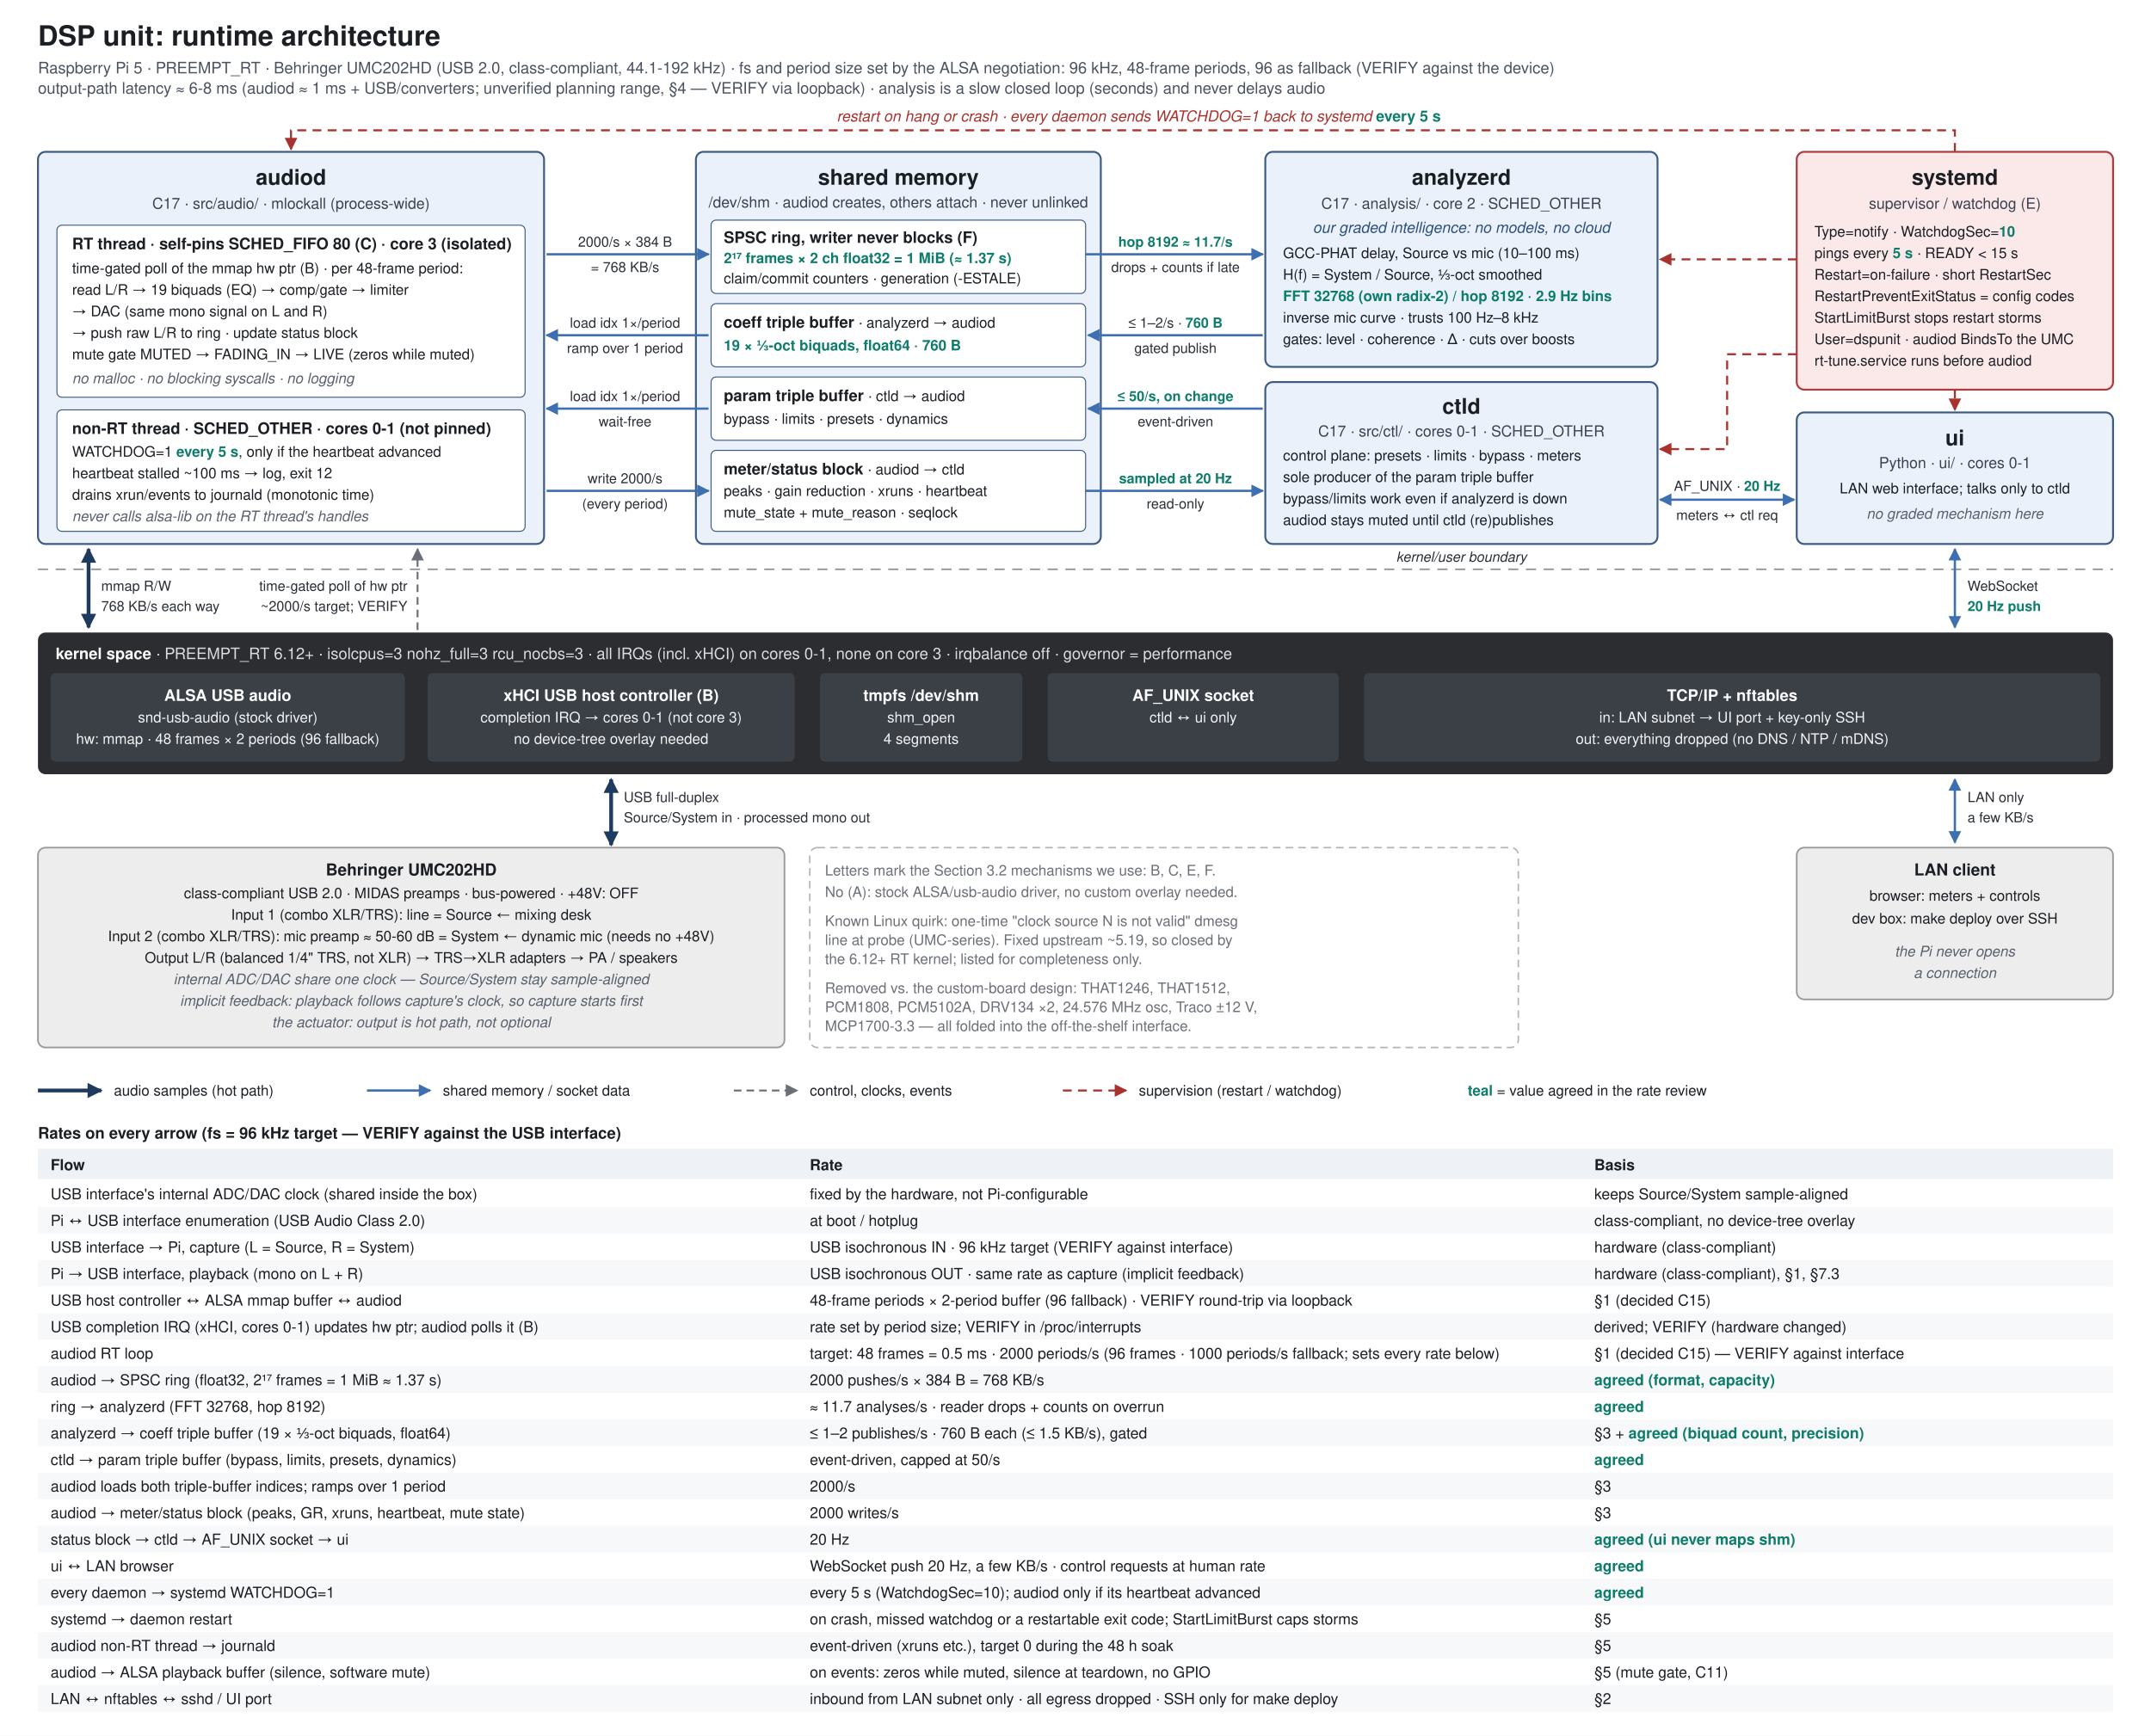
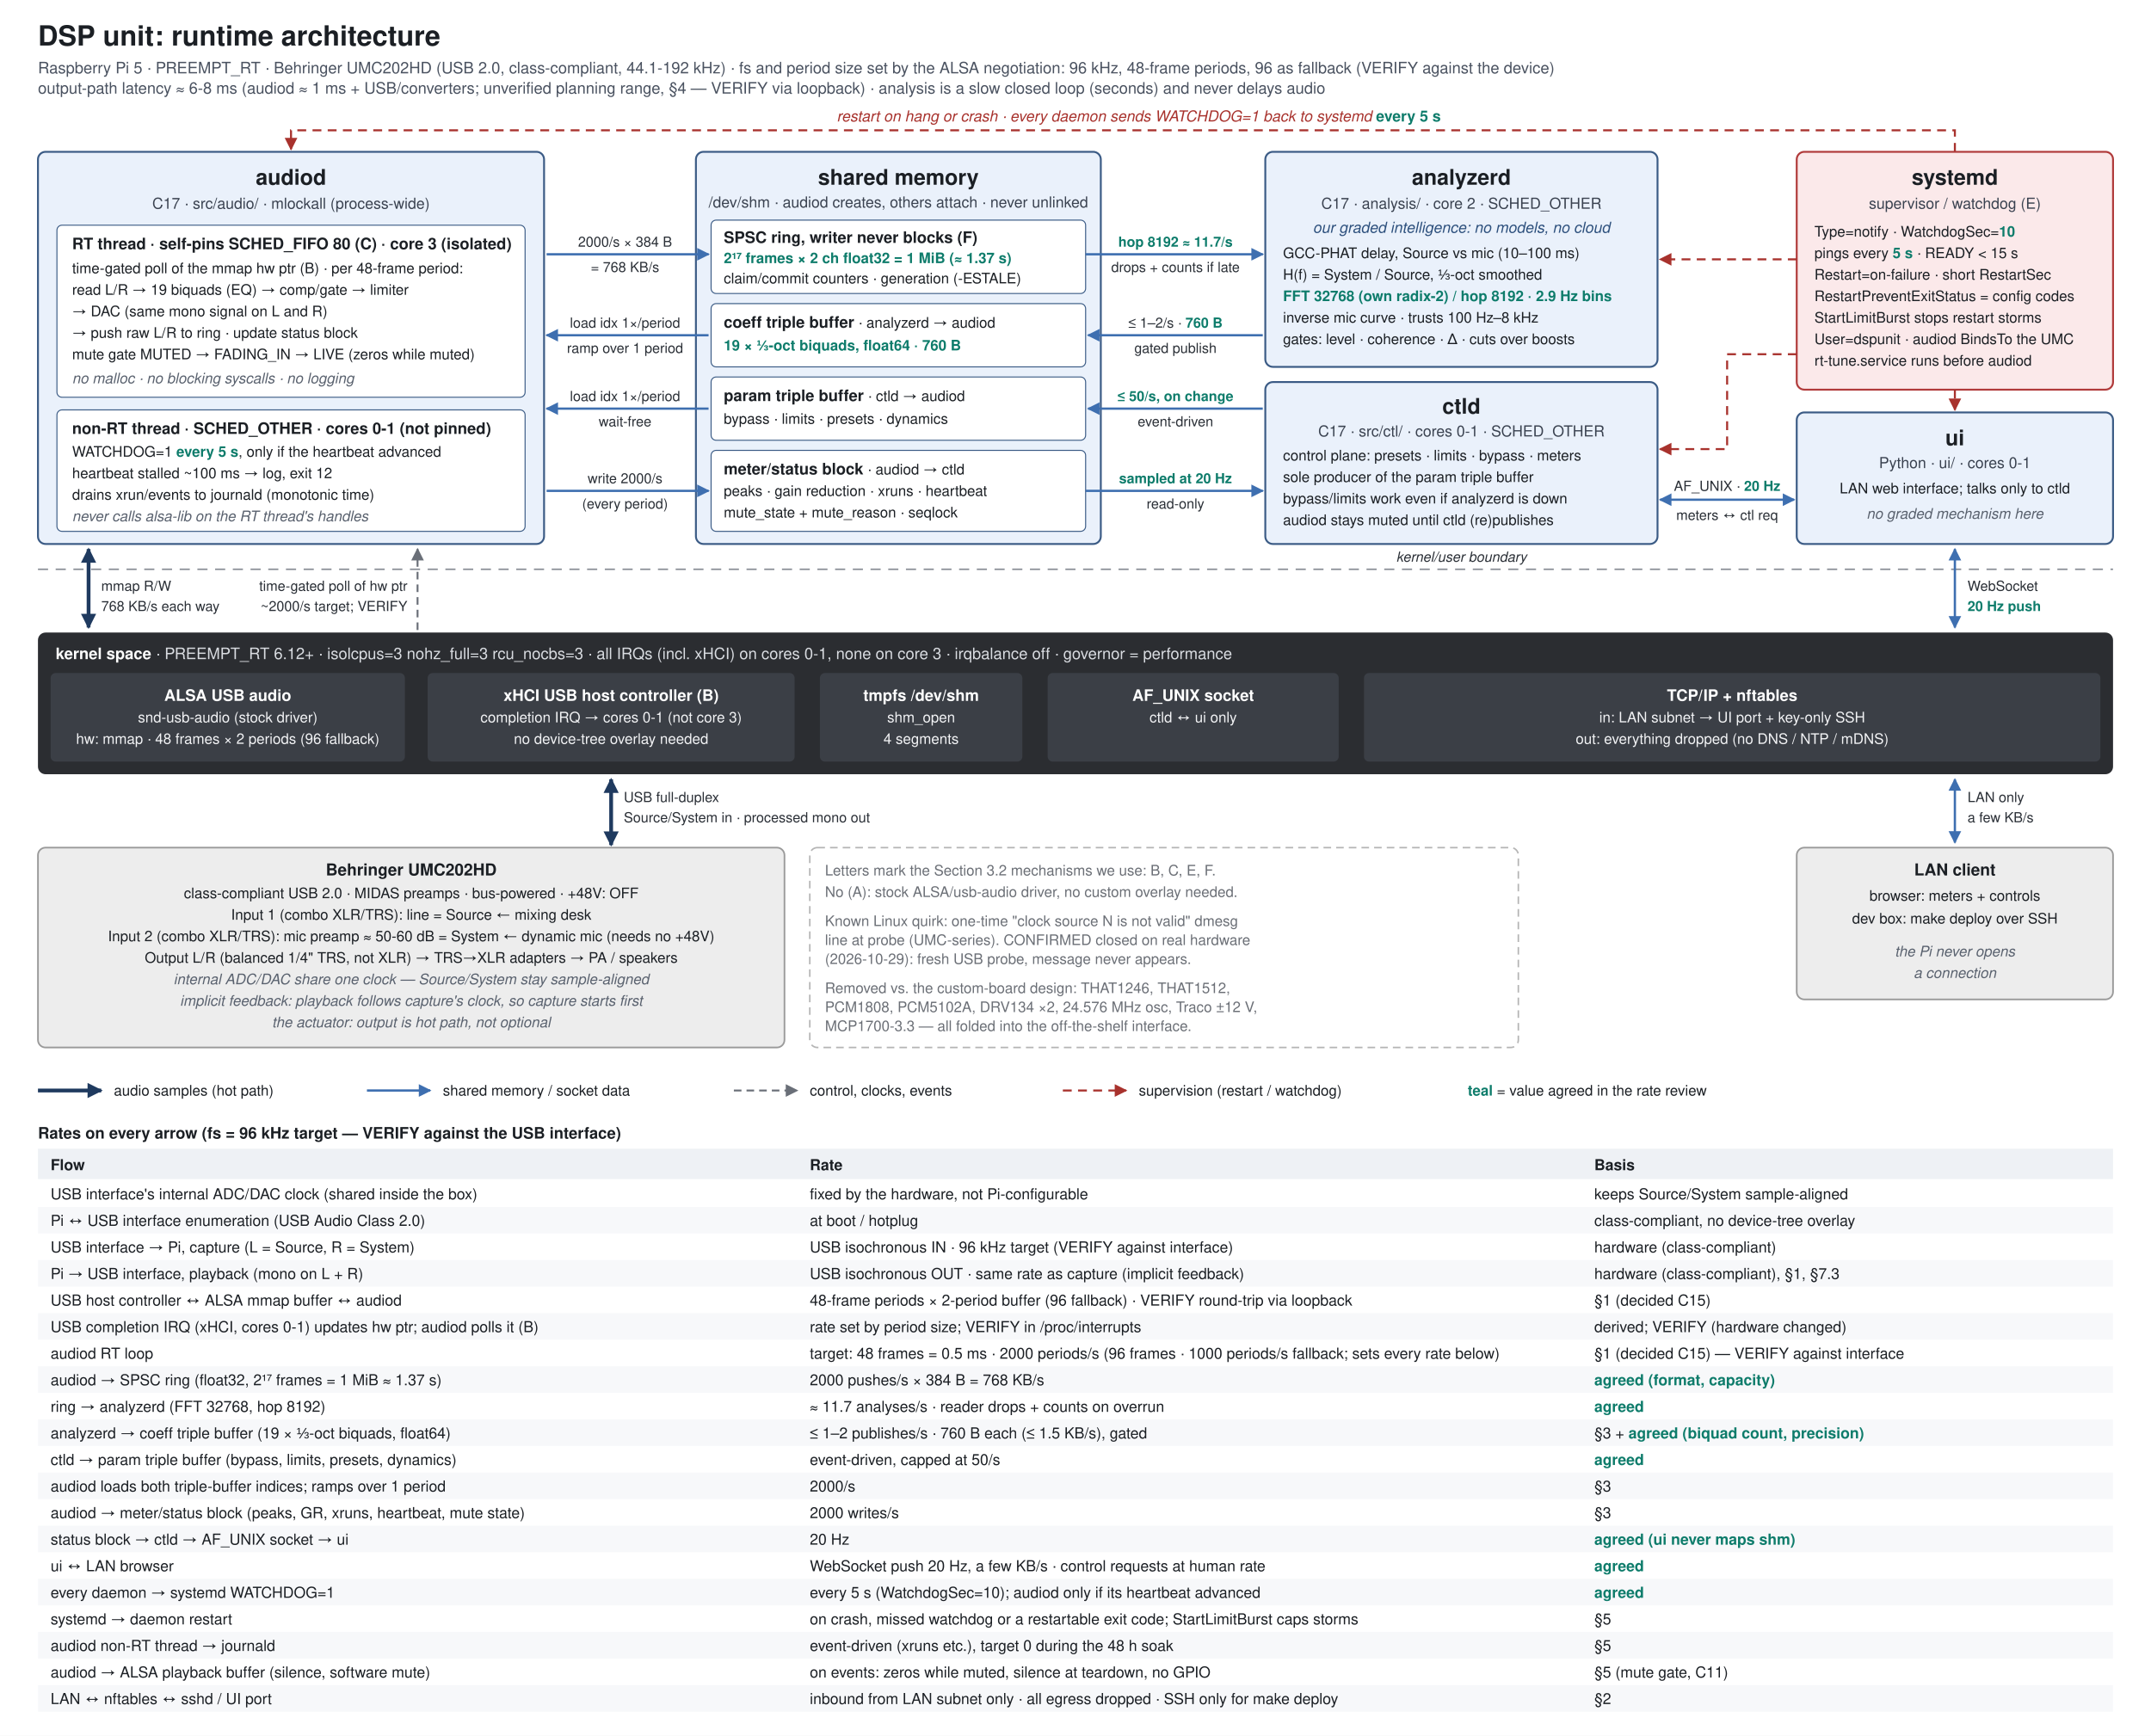
<svg xmlns="http://www.w3.org/2000/svg" width="1700" height="1372" viewBox="0 0 1700 1372">
  <defs>
    <style>
      text { font-family: "Segoe UI", Helvetica, Arial, sans-serif; fill: #1b1f24; font-size: 11.5px; }
      .h1 { font-size: 22px; font-weight: 700; }
      .sub { font-size: 12.5px; fill: #4a5260; }
      .t { font-size: 17px; font-weight: 700; text-anchor: middle; }
      .s { font-size: 12px; fill: #3a4250; text-anchor: middle; }
      .b { font-weight: 700; font-size: 12.5px; }
      .it { font-style: italic; fill: #59616e; }
      .our { font-style: italic; fill: #2c4f7c; text-anchor: middle; font-size: 12px; }
      .lbl { font-size: 11px; fill: #2a2f36; }
      .lc { font-size: 11px; fill: #2a2f36; text-anchor: middle; }
      .lr { font-size: 11px; fill: #2a2f36; text-anchor: end; }
      .agr { fill: #0e7c6b; font-weight: 600; }
      .red { fill: #a8322d; font-style: italic; font-size: 12px; }
      .k { fill: #f2f3f5; text-anchor: middle; font-size: 11.5px; }
      .kb { fill: #ffffff; text-anchor: middle; font-size: 12.5px; font-weight: 700; }
      .kh { fill: #d9dce1; font-size: 12.5px; }
      .hc { text-anchor: middle; }
      .hb { text-anchor: middle; font-weight: 700; font-size: 13px; }
      .note { fill: #6b6f76; font-size: 11.5px; }
      .th { font-weight: 700; font-size: 12px; }
      .td { font-size: 12px; }
      .proc { fill: #eaf1fb; stroke: #3b5b85; stroke-width: 1.5; }
      .slot { fill: #ffffff; stroke: #3b5b85; stroke-width: 0.8; }
      .hw { fill: #ededed; stroke: #9a9a9a; stroke-width: 1.3; }
      .sup { fill: #fbe9ea; stroke: #b03a3a; stroke-width: 1.5; }
      .kcell { fill: #3b3f46; }
      .hot { stroke: #1f3a5f; stroke-width: 3; fill: none; }
      .dat { stroke: #3e6fb0; stroke-width: 1.8; fill: none; }
      .ctl { stroke: #6a6f78; stroke-width: 1.5; stroke-dasharray: 6 4; fill: none; }
      .sv { stroke: #a8322d; stroke-width: 1.6; stroke-dasharray: 7 5; fill: none; }
    </style>
    <marker id="mh" viewBox="0 0 10 10" refX="9" refY="5" markerUnits="userSpaceOnUse" markerWidth="12" markerHeight="12" orient="auto-start-reverse">
      <path d="M0,0 L10,5 L0,10 z" fill="#1f3a5f" />
    </marker>
    <marker id="md" viewBox="0 0 10 10" refX="9" refY="5" markerUnits="userSpaceOnUse" markerWidth="10" markerHeight="10" orient="auto-start-reverse">
      <path d="M0,0 L10,5 L0,10 z" fill="#3e6fb0" />
    </marker>
    <marker id="mc" viewBox="0 0 10 10" refX="9" refY="5" markerUnits="userSpaceOnUse" markerWidth="10" markerHeight="10" orient="auto-start-reverse">
      <path d="M0,0 L10,5 L0,10 z" fill="#6a6f78" />
    </marker>
    <marker id="ms" viewBox="0 0 10 10" refX="9" refY="5" markerUnits="userSpaceOnUse" markerWidth="10" markerHeight="10" orient="auto-start-reverse">
      <path d="M0,0 L10,5 L0,10 z" fill="#a8322d" />
    </marker>
  </defs>
  <rect width="1700" height="1372" fill="#ffffff" />
  <text x="30" y="36" class="h1">DSP unit: runtime architecture</text>
  <text x="30" y="58" class="sub">Raspberry Pi 5 · PREEMPT_RT · Behringer UMC202HD (USB 2.0, class-compliant, 44.1-192 kHz) · fs and period size set by the ALSA negotiation: 96 kHz, 48-frame periods, 96 as fallback (VERIFY against the device)</text>
  <text x="30" y="74" class="sub">output-path latency ≈ 6-8 ms (audiod ≈ 1 ms + USB/converters; unverified planning range, §4 — VERIFY via loopback) · analysis is a slow closed loop (seconds) and never delays audio</text>
  <path class="sv" d="M1545,120 V103 H230 V118" marker-end="url(#ms)" />
  <text x="900" y="96" class="red" text-anchor="middle">restart on hang or crash · every daemon sends WATCHDOG=1 back to systemd <tspan class="agr" font-style="normal">every 5 s</tspan>
  </text>
  <rect x="30" y="120" width="400" height="310" rx="6" class="proc" />
  <text x="230" y="146" class="t">audiod</text>
  <text x="230" y="165" class="s">C17 · src/audio/ · mlockall (process-wide)</text>
  <rect x="45" y="178" width="370" height="136" rx="4" class="slot" />
  <text x="57" y="197" class="b">RT thread · self-pins SCHED_FIFO 80 (C) · core 3 (isolated)</text>
  <text x="57" y="216">time-gated poll of the mmap hw ptr (B) · per 48-frame period:</text>
  <text x="57" y="233">read L/R → 19 biquads (EQ) → comp/gate → limiter</text>
  <text x="57" y="250">→ DAC (same mono signal on L and R)</text>
  <text x="57" y="267">→ push raw L/R to ring · update status block</text>
  <text x="57" y="284">mute gate MUTED → FADING_IN → LIVE (zeros while muted)</text>
  <text x="57" y="303" class="it">no malloc · no blocking syscalls · no logging</text>
  <rect x="45" y="324" width="370" height="96" rx="4" class="slot" />
  <text x="57" y="343" class="b">non-RT thread · SCHED_OTHER · cores 0-1 (not pinned)</text>
  <text x="57" y="361">WATCHDOG=1 <tspan class="agr">every 5 s</tspan>, only if the heartbeat advanced</text>
  <text x="57" y="378">heartbeat stalled ~100 ms → log, exit 12</text>
  <text x="57" y="395">drains xrun/events to journald (monotonic time)</text>
  <text x="57" y="412" class="it">never calls alsa-lib on the RT thread's handles</text>
  <rect x="550" y="120" width="320" height="310" rx="6" class="proc" />
  <text x="710" y="146" class="t">shared memory</text>
  <text x="710" y="164" class="s">/dev/shm · audiod creates, others attach · never unlinked</text>
  <rect x="562" y="174" width="296" height="58" rx="4" class="slot" />
  <text x="572" y="192" class="b">SPSC ring, writer never blocks (F)</text>
  <text x="572" y="208" class="agr">2¹⁷ frames × 2 ch float32 = 1 MiB (≈ 1.37 s)</text>
  <text x="572" y="224">claim/commit counters · generation (-ESTALE)</text>
  <rect x="562" y="240" width="296" height="50" rx="4" class="slot" />
  <text x="572" y="259">
    <tspan class="b">coeff triple buffer</tspan> · analyzerd → audiod</text>
  <text x="572" y="277" class="agr">19 × ⅓-oct biquads, float64 · 760 B</text>
  <rect x="562" y="298" width="296" height="50" rx="4" class="slot" />
  <text x="572" y="317">
    <tspan class="b">param triple buffer</tspan> · ctld → audiod</text>
  <text x="572" y="335">bypass · limits · presets · dynamics</text>
  <rect x="562" y="356" width="296" height="64" rx="4" class="slot" />
  <text x="572" y="375">
    <tspan class="b">meter/status block</tspan> · audiod → ctld</text>
  <text x="572" y="392">peaks · gain reduction · xruns · heartbeat</text>
  <text x="572" y="409">mute_state + mute_reason · seqlock</text>
  <path class="dat" d="M432,201 H560" marker-end="url(#md)" />
  <text x="494" y="195" class="lc">2000/s × 384 B</text>
  <text x="494" y="215" class="lc">= 768 KB/s</text>
  <path class="dat" d="M560,265 H432" marker-end="url(#md)" />
  <text x="494" y="259" class="lc">load idx 1×/period</text>
  <text x="494" y="279" class="lc">ramp over 1 period</text>
  <path class="dat" d="M560,323 H432" marker-end="url(#md)" />
  <text x="494" y="317" class="lc">load idx 1×/period</text>
  <text x="494" y="337" class="lc">wait-free</text>
  <path class="dat" d="M432,388 H560" marker-end="url(#md)" />
  <text x="494" y="382" class="lc">write 2000/s</text>
  <text x="494" y="402" class="lc">(every period)</text>
  <rect x="1000" y="120" width="310" height="170" rx="6" class="proc" />
  <text x="1155" y="146" class="t">analyzerd</text>
  <text x="1155" y="165" class="s">C17 · analysis/ · core 2 · SCHED_OTHER</text>
  <text x="1155" y="184" class="our">our graded intelligence: no models, no cloud</text>
  <text x="1014" y="204">GCC-PHAT delay, Source vs mic (10–100 ms)</text>
  <text x="1014" y="221">H(f) = System / Source, ⅓-oct smoothed</text>
  <text x="1014" y="238" class="agr">FFT 32768 (own radix-2) / hop 8192 · 2.9 Hz bins</text>
  <text x="1014" y="255">inverse mic curve · trusts 100 Hz–8 kHz</text>
  <text x="1014" y="272">gates: level · coherence · Δ · cuts over boosts</text>
  <rect x="1000" y="302" width="310" height="128" rx="6" class="proc" />
  <text x="1155" y="327" class="t">ctld</text>
  <text x="1155" y="345" class="s">C17 · src/ctl/ · cores 0-1 · SCHED_OTHER</text>
  <text x="1014" y="364">control plane: presets · limits · bypass · meters</text>
  <text x="1014" y="381">sole producer of the param triple buffer</text>
  <text x="1014" y="398">bypass/limits work even if analyzerd is down</text>
  <text x="1014" y="415">audiod stays muted until ctld (re)publishes</text>
  <path class="dat" d="M858,201 H998" marker-end="url(#md)" />
  <text x="929" y="195" class="lc agr">hop 8192 ≈ 11.7/s</text>
  <text x="929" y="215" class="lc">drops + counts if late</text>
  <path class="dat" d="M998,265 H860" marker-end="url(#md)" />
  <text x="929" y="259" class="lc">≤ 1–2/s · <tspan class="agr">760 B</tspan>
  </text>
  <text x="929" y="279" class="lc">gated publish</text>
  <path class="dat" d="M998,323 H860" marker-end="url(#md)" />
  <text x="929" y="317" class="lc agr">≤ 50/s, on change</text>
  <text x="929" y="337" class="lc">event-driven</text>
  <path class="dat" d="M858,388 H998" marker-end="url(#md)" />
  <text x="929" y="382" class="lc agr">sampled at 20 Hz</text>
  <text x="929" y="402" class="lc">read-only</text>
  <rect x="1420" y="120" width="250" height="188" rx="6" class="sup" />
  <text x="1545" y="146" class="t">systemd</text>
  <text x="1545" y="165" class="s">supervisor / watchdog (E)</text>
  <text x="1434" y="187">Type=notify · WatchdogSec=<tspan class="agr">10</tspan>
  </text>
  <text x="1434" y="204">pings every <tspan class="agr">5 s</tspan> · READY &lt; 15 s</text>
  <text x="1434" y="221">Restart=on-failure · short RestartSec</text>
  <text x="1434" y="238">RestartPreventExitStatus = config codes</text>
  <text x="1434" y="255">StartLimitBurst stops restart storms</text>
  <text x="1434" y="272">User=dspunit · audiod BindsTo the UMC</text>
  <text x="1434" y="289">rt-tune.service runs before audiod</text>
  <rect x="1420" y="326" width="250" height="104" rx="6" class="proc" />
  <text x="1545" y="352" class="t">ui</text>
  <text x="1545" y="370" class="s">Python · ui/ · cores 0-1</text>
  <text x="1545" y="390" class="hc">LAN web interface; talks only to ctld</text>
  <text x="1545" y="410" class="hc it">no graded mechanism here</text>
  <path class="dat" d="M1312,395 H1418" marker-start="url(#md)" marker-end="url(#md)" />
  <text x="1365" y="388" class="lc">AF_UNIX · <tspan class="agr">20 Hz</tspan>
  </text>
  <text x="1365" y="411" class="lc">meters ↔ ctl req</text>
  <path class="sv" d="M1420,205 H1312" marker-end="url(#ms)" />
  <path class="sv" d="M1545,308 V324" marker-end="url(#ms)" />
  <path class="sv" d="M1420,280 H1365 V355 H1312" marker-end="url(#ms)" />
  <line x1="30" y1="450" x2="1670" y2="450" stroke="#8a8f96" stroke-width="1.2" stroke-dasharray="8 6" />
  <text x="1155" y="444" class="lc it">kernel/user boundary</text>
  <path class="hot" d="M70,434 V496" marker-start="url(#mh)" marker-end="url(#mh)" />
  <text x="80" y="467" class="lbl">mmap R/W</text>
  <text x="80" y="483" class="lbl">768 KB/s each way</text>
  <path class="ctl" d="M330,498 V434" marker-end="url(#mc)" />
  <text x="322" y="467" class="lr">time-gated poll of hw ptr</text>
  <text x="322" y="483" class="lr">~2000/s target; VERIFY</text>
  <path class="dat" d="M1545,434 V496" marker-start="url(#md)" marker-end="url(#md)" />
  <text x="1555" y="467" class="lbl">WebSocket</text>
  <text x="1555" y="483" class="lbl agr">20 Hz push</text>
  <rect x="30" y="500" width="1640" height="112" rx="6" fill="#2b2d31" />
  <text x="44" y="521" class="kh">
    <tspan font-weight="700" fill="#ffffff">kernel space</tspan> · PREEMPT_RT 6.12+ · isolcpus=3 nohz_full=3 rcu_nocbs=3 · all IRQs (incl. xHCI) on cores 0-1, none on core 3 · irqbalance off · governor = performance</text>
  <rect x="40" y="532" width="280" height="70" rx="4" class="kcell" />
  <text x="180" y="554" class="kb">ALSA USB audio</text>
  <text x="180" y="571" class="k">snd-usb-audio (stock driver)</text>
  <text x="180" y="588" class="k">hw: mmap · 48 frames × 2 periods (96 fallback)</text>
  <rect x="338" y="532" width="290" height="70" rx="4" class="kcell" />
  <text x="483" y="554" class="kb">xHCI USB host controller (B)</text>
  <text x="483" y="571" class="k">completion IRQ → cores 0-1 (not core 3)</text>
  <text x="483" y="588" class="k">no device-tree overlay needed</text>
  <rect x="648" y="532" width="160" height="70" rx="4" class="kcell" />
  <text x="728" y="554" class="kb">tmpfs /dev/shm</text>
  <text x="728" y="571" class="k">shm_open</text>
  <text x="728" y="588" class="k">4 segments</text>
  <rect x="828" y="532" width="230" height="70" rx="4" class="kcell" />
  <text x="943" y="554" class="kb">AF_UNIX socket</text>
  <text x="943" y="571" class="k">ctld ↔ ui only</text>
  <rect x="1078" y="532" width="582" height="70" rx="4" class="kcell" />
  <text x="1369" y="554" class="kb">TCP/IP + nftables</text>
  <text x="1369" y="571" class="k">in: LAN subnet → UI port + key-only SSH</text>
  <text x="1369" y="588" class="k">out: everything dropped (no DNS / NTP / mDNS)</text>
  <path class="hot" d="M483,668 V616" marker-start="url(#mh)" marker-end="url(#mh)" />
  <text x="493" y="634" class="lbl">USB full-duplex</text>
  <text x="493" y="650" class="lbl">Source/System in · processed mono out</text>
  <path class="dat" d="M1545,616 V666" marker-start="url(#md)" marker-end="url(#md)" />
  <text x="1555" y="634" class="lbl">LAN only</text>
  <text x="1555" y="650" class="lbl">a few KB/s</text>
  <rect x="30" y="670" width="590" height="158" rx="6" class="hw" />
  <text x="325" y="692" class="hb">Behringer UMC202HD</text>
  <text x="325" y="710" class="hc">class-compliant USB 2.0 · MIDAS preamps · bus-powered · +48V: OFF</text>
  <text x="325" y="727" class="hc">Input 1 (combo XLR/TRS): line = Source ← mixing desk</text>
  <text x="325" y="744" class="hc">Input 2 (combo XLR/TRS): mic preamp ≈ 50-60 dB = System ← dynamic mic (needs no +48V)</text>
  <text x="325" y="761" class="hc">Output L/R (balanced 1/4" TRS, not XLR) → TRS→XLR adapters → PA / speakers</text>
  <text x="325" y="778" class="hc it">internal ADC/DAC share one clock — Source/System stay sample-aligned</text>
  <text x="325" y="795" class="hc it">implicit feedback: playback follows capture's clock, so capture starts first</text>
  <text x="325" y="812" class="hc it">the actuator: output is hot path, not optional</text>
  <rect x="640" y="670" width="560" height="158" rx="6" fill="none" stroke="#b5b5b5" stroke-width="1.2" stroke-dasharray="6 4" />
  <text x="652" y="692" class="note">Letters mark the Section 3.2 mechanisms we use: B, C, E, F.</text>
  <text x="652" y="709" class="note">No (A): stock ALSA/usb-audio driver, no custom overlay needed.</text>
  <text x="652" y="732" class="note">Known Linux quirk: one-time "clock source N is not valid" dmesg</text>
-   <text x="652" y="747" class="note">line at probe (UMC-series). Fixed upstream ~5.19, so closed by</text>
-   <text x="652" y="762" class="note">the 6.12+ RT kernel; listed for completeness only.</text>
+   <text x="652" y="747" class="note">line at probe (UMC-series). CONFIRMED closed on real hardware</text>
+   <text x="652" y="762" class="note">(2026-10-29): fresh USB probe, message never appears.</text>
  <text x="652" y="785" class="note">Removed vs. the custom-board design: THAT1246, THAT1512,</text>
  <text x="652" y="800" class="note">PCM1808, PCM5102A, DRV134 ×2, 24.576 MHz osc, Traco ±12 V,</text>
  <text x="652" y="815" class="note">MCP1700-3.3 — all folded into the off-the-shelf interface.</text>
  <rect x="1420" y="670" width="250" height="120" rx="6" class="hw" />
  <text x="1545" y="692" class="hb">LAN client</text>
  <text x="1545" y="712" class="hc">browser: meters + controls</text>
  <text x="1545" y="730" class="hc">dev box: make deploy over SSH</text>
  <text x="1545" y="756" class="hc it">the Pi never opens</text>
  <text x="1545" y="773" class="hc it">a connection</text>
  <path class="hot" d="M30,862 H80" marker-end="url(#mh)" />
  <text x="90" y="866">audio samples (hot path)</text>
  <path class="dat" d="M290,862 H340" marker-end="url(#md)" />
  <text x="350" y="866">shared memory / socket data</text>
  <path class="ctl" d="M580,862 H630" marker-end="url(#mc)" />
  <text x="640" y="866">control, clocks, events</text>
  <path class="sv" d="M840,862 H890" marker-end="url(#ms)" />
  <text x="900" y="866">supervision (restart / watchdog)</text>
  <text x="1160" y="866">
    <tspan class="agr">teal</tspan> = value agreed in the rate review</text>
  <text x="30" y="900" class="b" font-size="14">Rates on every arrow (fs = 96 kHz target — VERIFY against the USB interface)</text>
  <rect x="30" y="908" width="1640" height="24" fill="#eef1f5" />
  <text x="40" y="925" class="th">Flow</text>
  <text x="640" y="925" class="th">Rate</text>
  <text x="1260" y="925" class="th">Basis</text>
  <rect x="30" y="954" width="1640" height="21" fill="#f7f8fa" />
  <rect x="30" y="996" width="1640" height="21" fill="#f7f8fa" />
  <rect x="30" y="1038" width="1640" height="21" fill="#f7f8fa" />
  <rect x="30" y="1080" width="1640" height="21" fill="#f7f8fa" />
  <rect x="30" y="1122" width="1640" height="21" fill="#f7f8fa" />
  <rect x="30" y="1164" width="1640" height="21" fill="#f7f8fa" />
  <rect x="30" y="1206" width="1640" height="21" fill="#f7f8fa" />
  <rect x="30" y="1248" width="1640" height="21" fill="#f7f8fa" />
  <rect x="30" y="1290" width="1640" height="21" fill="#f7f8fa" />
  <rect x="30" y="1332" width="1640" height="21" fill="#f7f8fa" />
  <g class="td">
    <text x="40" y="948" class="td">USB interface's internal ADC/DAC clock (shared inside the box)</text>
    <text x="640" y="948" class="td">fixed by the hardware, not Pi-configurable</text>
    <text x="1260" y="948" class="td">keeps Source/System sample-aligned</text>
    <text x="40" y="969" class="td">Pi ↔ USB interface enumeration (USB Audio Class 2.0)</text>
    <text x="640" y="969" class="td">at boot / hotplug</text>
    <text x="1260" y="969" class="td">class-compliant, no device-tree overlay</text>
    <text x="40" y="990" class="td">USB interface → Pi, capture (L = Source, R = System)</text>
    <text x="640" y="990" class="td">USB isochronous IN · 96 kHz target (VERIFY against interface)</text>
    <text x="1260" y="990" class="td">hardware (class-compliant)</text>
    <text x="40" y="1011" class="td">Pi → USB interface, playback (mono on L + R)</text>
    <text x="640" y="1011" class="td">USB isochronous OUT · same rate as capture (implicit feedback)</text>
    <text x="1260" y="1011" class="td">hardware (class-compliant), §1, §7.3</text>
    <text x="40" y="1032" class="td">USB host controller ↔ ALSA mmap buffer ↔ audiod</text>
    <text x="640" y="1032" class="td">48-frame periods × 2-period buffer (96 fallback) · VERIFY round-trip via loopback</text>
    <text x="1260" y="1032" class="td">§1 (decided C15)</text>
    <text x="40" y="1053" class="td">USB completion IRQ (xHCI, cores 0-1) updates hw ptr; audiod polls it (B)</text>
    <text x="640" y="1053" class="td">rate set by period size; VERIFY in /proc/interrupts</text>
    <text x="1260" y="1053" class="td">derived; VERIFY (hardware changed)</text>
    <text x="40" y="1074" class="td">audiod RT loop</text>
    <text x="640" y="1074" class="td">target: 48 frames = 0.5 ms · 2000 periods/s (96 frames · 1000 periods/s fallback; sets every rate below)</text>
    <text x="1260" y="1074" class="td">§1 (decided C15) — VERIFY against interface</text>
    <text x="40" y="1095" class="td">audiod → SPSC ring (float32, 2¹⁷ frames = 1 MiB ≈ 1.37 s)</text>
    <text x="640" y="1095" class="td">2000 pushes/s × 384 B = 768 KB/s</text>
    <text x="1260" y="1095" class="td agr">agreed (format, capacity)</text>
    <text x="40" y="1116" class="td">ring → analyzerd (FFT 32768, hop 8192)</text>
    <text x="640" y="1116" class="td">≈ 11.7 analyses/s · reader drops + counts on overrun</text>
    <text x="1260" y="1116" class="td agr">agreed</text>
    <text x="40" y="1137" class="td">analyzerd → coeff triple buffer (19 × ⅓-oct biquads, float64)</text>
    <text x="640" y="1137" class="td">≤ 1–2 publishes/s · 760 B each (≤ 1.5 KB/s), gated</text>
    <text x="1260" y="1137" class="td">§3 + <tspan class="agr">agreed (biquad count, precision)</tspan>
    </text>
    <text x="40" y="1158" class="td">ctld → param triple buffer (bypass, limits, presets, dynamics)</text>
    <text x="640" y="1158" class="td">event-driven, capped at 50/s</text>
    <text x="1260" y="1158" class="td agr">agreed</text>
    <text x="40" y="1179" class="td">audiod loads both triple-buffer indices; ramps over 1 period</text>
    <text x="640" y="1179" class="td">2000/s</text>
    <text x="1260" y="1179" class="td">§3</text>
    <text x="40" y="1200" class="td">audiod → meter/status block (peaks, GR, xruns, heartbeat, mute state)</text>
    <text x="640" y="1200" class="td">2000 writes/s</text>
    <text x="1260" y="1200" class="td">§3</text>
    <text x="40" y="1221" class="td">status block → ctld → AF_UNIX socket → ui</text>
    <text x="640" y="1221" class="td">20 Hz</text>
    <text x="1260" y="1221" class="td agr">agreed (ui never maps shm)</text>
    <text x="40" y="1242" class="td">ui ↔ LAN browser</text>
    <text x="640" y="1242" class="td">WebSocket push 20 Hz, a few KB/s · control requests at human rate</text>
    <text x="1260" y="1242" class="td agr">agreed</text>
    <text x="40" y="1263" class="td">every daemon → systemd WATCHDOG=1</text>
    <text x="640" y="1263" class="td">every 5 s (WatchdogSec=10); audiod only if its heartbeat advanced</text>
    <text x="1260" y="1263" class="td agr">agreed</text>
    <text x="40" y="1284" class="td">systemd → daemon restart</text>
    <text x="640" y="1284" class="td">on crash, missed watchdog or a restartable exit code; StartLimitBurst caps storms</text>
    <text x="1260" y="1284" class="td">§5</text>
    <text x="40" y="1305" class="td">audiod non-RT thread → journald</text>
    <text x="640" y="1305" class="td">event-driven (xruns etc.), target 0 during the 48 h soak</text>
    <text x="1260" y="1305" class="td">§5</text>
    <text x="40" y="1326" class="td">audiod → ALSA playback buffer (silence, software mute)</text>
    <text x="640" y="1326" class="td">on events: zeros while muted, silence at teardown, no GPIO</text>
    <text x="1260" y="1326" class="td">§5 (mute gate, C11)</text>
    <text x="40" y="1347" class="td">LAN ↔ nftables ↔ sshd / UI port</text>
    <text x="640" y="1347" class="td">inbound from LAN subnet only · all egress dropped · SSH only for make deploy</text>
    <text x="1260" y="1347" class="td">§2</text>
  </g>
</svg>
